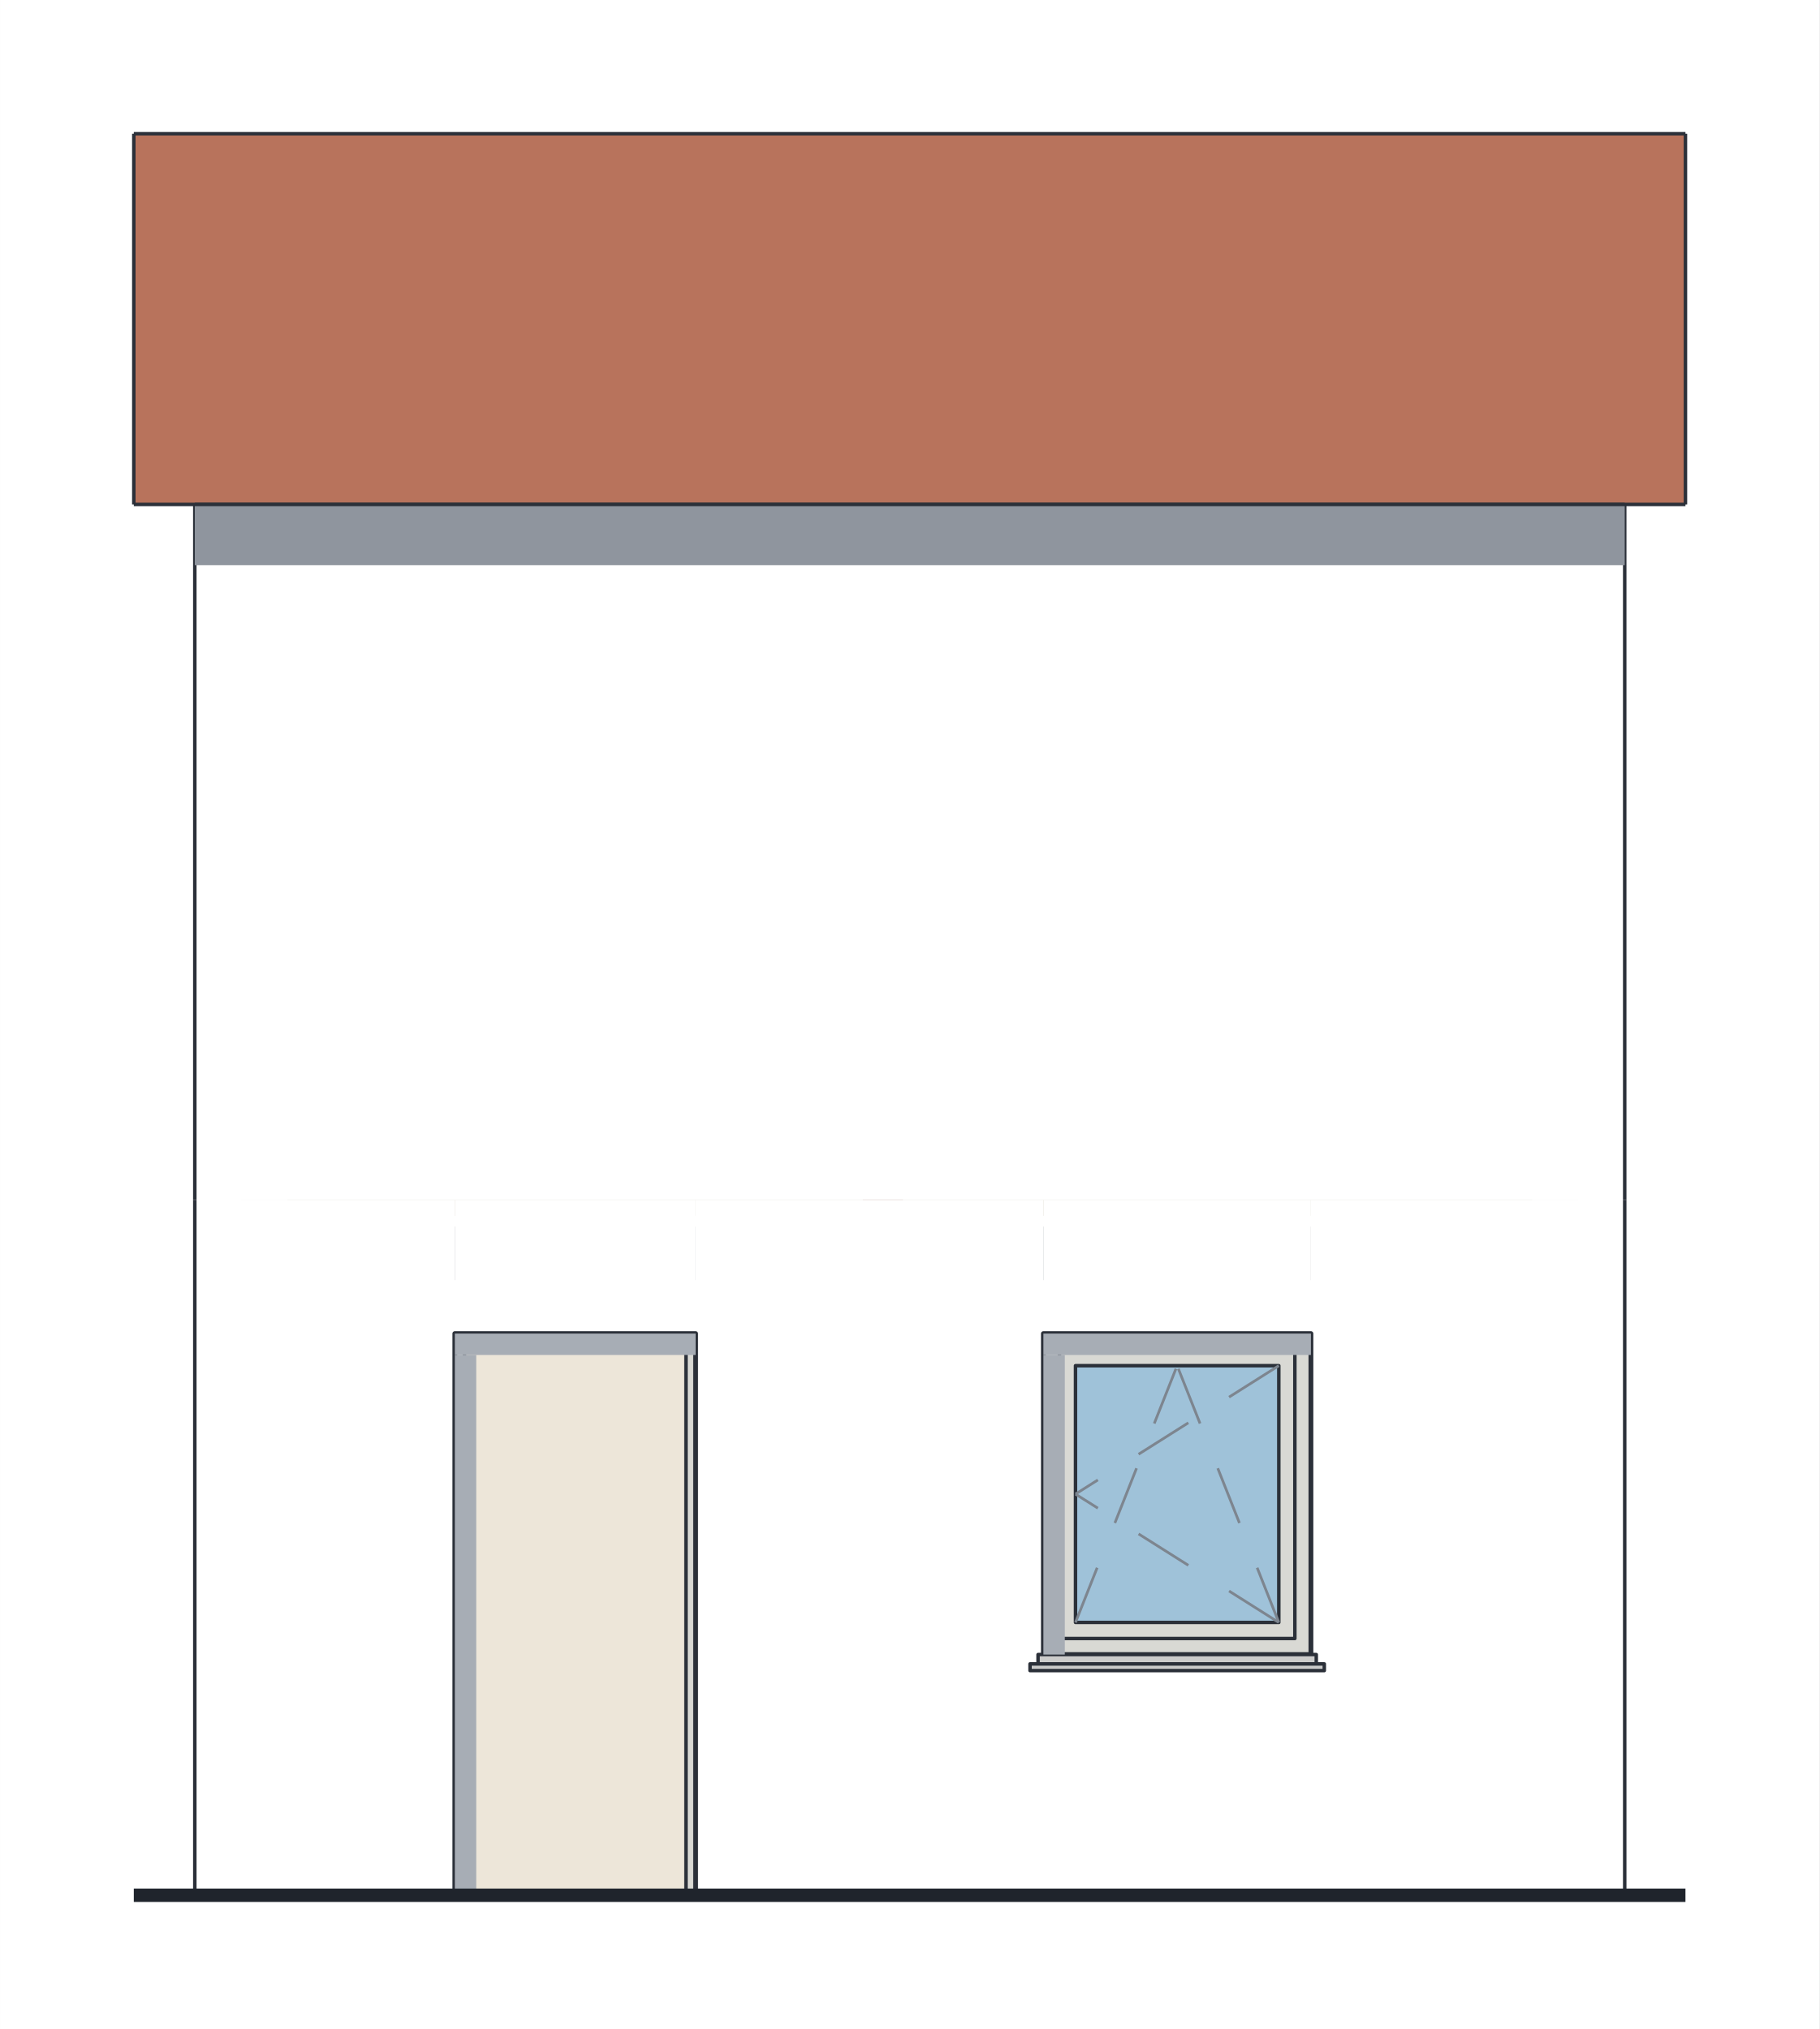
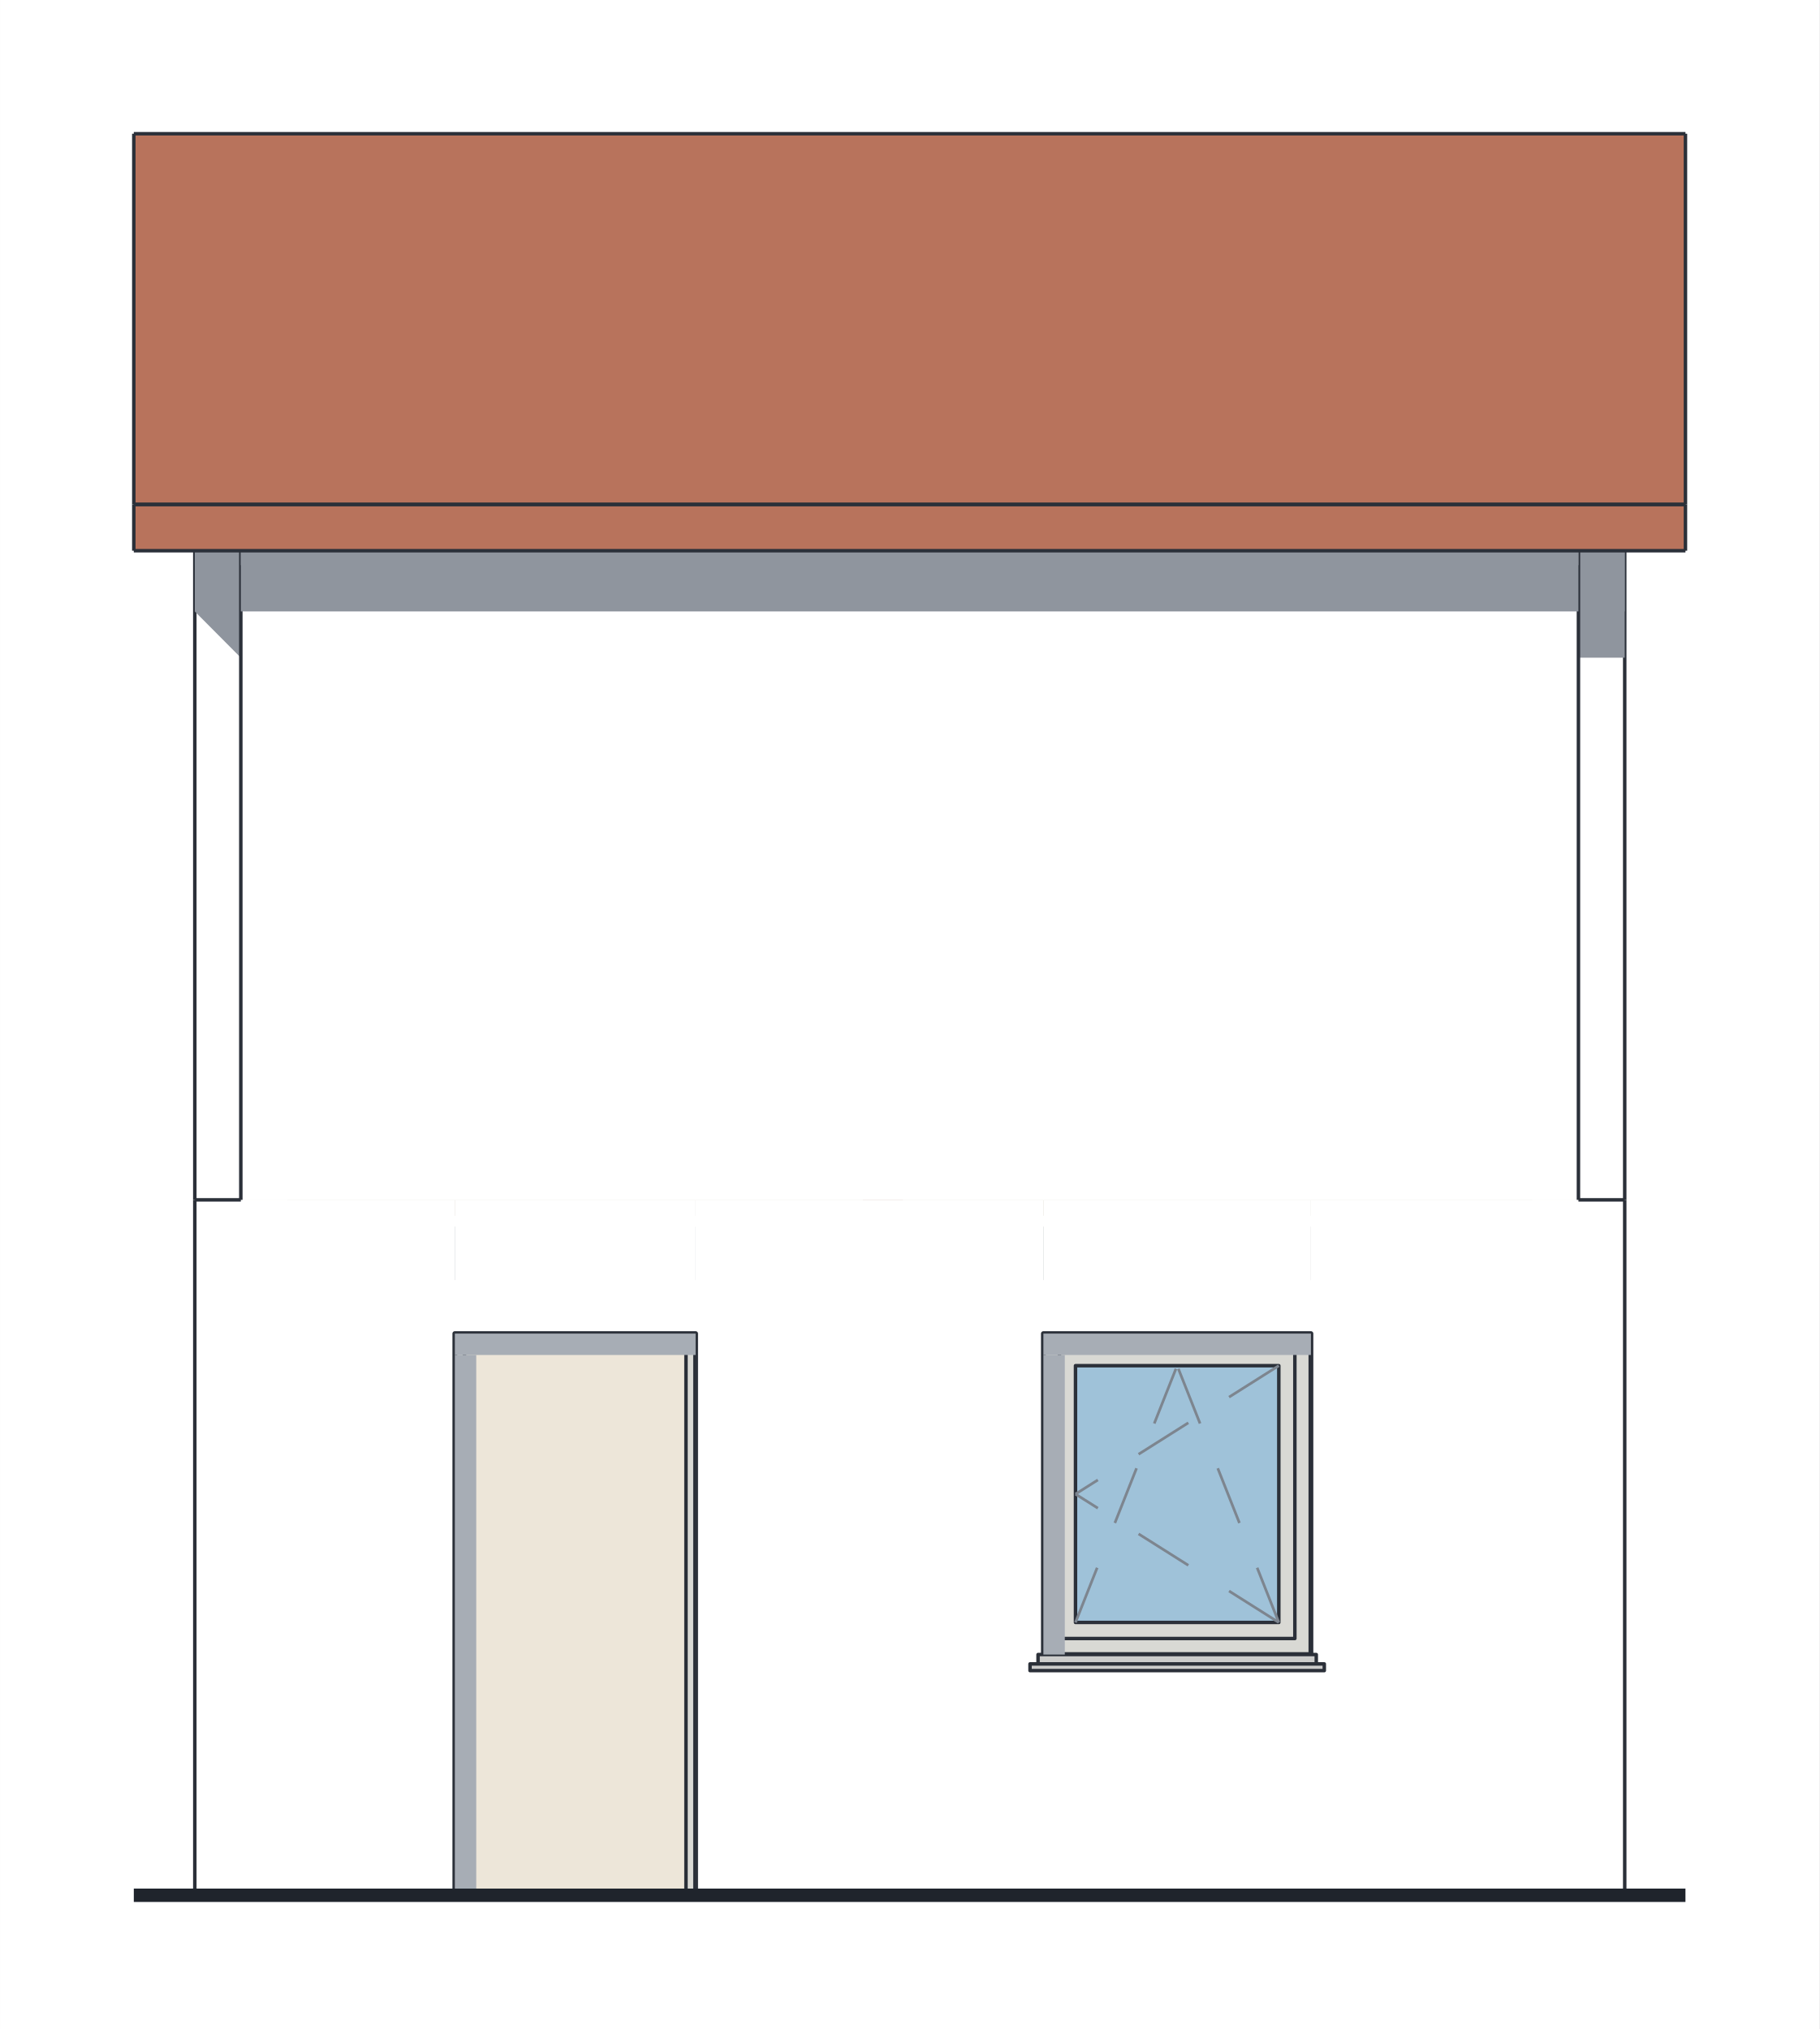
<svg xmlns="http://www.w3.org/2000/svg" viewBox="0.1 0 6.8 7.586" width="68mm" height="75.856mm">
  <rect x="0.1" y="0" width="6.8" height="7.586" fill="#ffffff" />
  <polygon points="6.173,7.086 6.173,4.486 5.4,4.486 5.4,7.086" fill="#ffffff" stroke="none" stroke-width="0" stroke-linejoin="round" />
  <polygon points="5.4,7.086 5.4,6.186 4,6.186 4,7.086" fill="#ffffff" stroke="none" stroke-width="0" stroke-linejoin="round" />
  <polygon points="5.4,4.886 5.4,4.486 4,4.486 4,4.886" fill="#ffffff" stroke="none" stroke-width="0" stroke-linejoin="round" />
  <polygon points="4,7.086 4,4.486 0.828,4.486 0.828,7.086" fill="#ffffff" stroke="none" stroke-width="0" stroke-linejoin="round" />
  <polygon points="6.173,4.486 6.173,1.886 0.828,1.886 0.828,4.486" fill="#ffffff" stroke="none" stroke-width="0" stroke-linejoin="round" />
  <polygon points="0.6,1.886 6.4,1.886 6.4,0.5 0.6,0.5" fill="#b8735c" stroke="none" stroke-width="0" stroke-linejoin="round" />
  <polygon points="1,4.546 6,4.546 6,4.486 1,4.486" fill="#c9c2b3" stroke="none" stroke-width="0" stroke-linejoin="round" />
  <polygon points="1,4.586 6,4.586 6,4.546 1,4.546" fill="#ffffff" stroke="none" stroke-width="0" stroke-linejoin="round" />
  <polygon points="1,4.786 6,4.786 6,4.586 1,4.586" fill="#9aa0a6" stroke="none" stroke-width="0" stroke-linejoin="round" />
  <polygon points="5.827,7.086 6.173,7.086 6.173,4.486 5.827,4.486" fill="#ffffff" stroke="none" stroke-width="0" stroke-linejoin="round" />
  <polygon points="1.173,7.086 1.173,4.486 0.828,4.486 0.828,7.086" fill="#ffffff" stroke="none" stroke-width="0" stroke-linejoin="round" />
  <polygon points="3.325,7.086 3.475,7.086 3.475,4.486 3.325,4.486" fill="#8c5544" stroke="none" stroke-width="0" stroke-linejoin="round" />
+   <polygon points="1,4.486 6,4.486 6,2.059 1,2.059" fill="#ffffff" stroke="none" stroke-width="0" stroke-linejoin="round" />
  <polygon points="5.827,4.486 6.173,4.486 6.173,1.886 5.827,1.886" fill="#ffffff" stroke="none" stroke-width="0" stroke-linejoin="round" />
  <polygon points="1.173,4.486 1.173,1.886 0.828,1.886 0.828,4.486" fill="#ffffff" stroke="none" stroke-width="0" stroke-linejoin="round" />
+   <line x1="6.173" y1="4.486" x2="6.173" y2="2.059" stroke="#2b3039" stroke-width="0.013" />
+   <line x1="0.828" y1="4.486" x2="0.828" y2="2.059" stroke="#2b3039" stroke-width="0.013" />
+   <polygon points="6,2.059 6,2.286 1,2.286 1,2.059" fill="#8f959e" stroke="none" stroke-width="0" stroke-linejoin="round" />
  <polygon points="5.827,1.886 6.173,1.886 6.173,2.286 5.827,2.286" fill="#8f959e" stroke="none" stroke-width="0" stroke-linejoin="round" />
  <polygon points="0.828,1.886 1.173,1.886 1.173,2.286 1,2.286 0.828,2.113" fill="#8f959e" stroke="none" stroke-width="0" stroke-linejoin="round" />
+   <polygon points="1,2.059 6,2.059 6,2.459 1,2.459" fill="#8f959e" stroke="none" stroke-width="0" stroke-linejoin="round" />
+   <polygon points="5.827,2.059 6.173,2.059 6.173,2.459 5.827,2.459" fill="#8f959e" stroke="none" stroke-width="0" stroke-linejoin="round" />
+   <polygon points="0.828,2.059 1.173,2.059 1.173,2.459 1,2.459 0.828,2.286" fill="#8f959e" stroke="none" stroke-width="0" stroke-linejoin="round" />
  <polygon points="0.828,7.086 1.8,7.086 1.8,4.486 0.828,4.486" fill="#ffffff" stroke="none" stroke-width="0" stroke-linejoin="round" />
  <polygon points="1.8,4.986 2.7,4.986 2.7,4.486 1.8,4.486" fill="#ffffff" stroke="none" stroke-width="0" stroke-linejoin="round" />
  <polygon points="2.7,7.086 4,7.086 4,4.486 2.7,4.486" fill="#ffffff" stroke="none" stroke-width="0" stroke-linejoin="round" />
  <polygon points="4,7.086 5,7.086 5,6.186 4,6.186" fill="#ffffff" stroke="none" stroke-width="0" stroke-linejoin="round" />
  <polygon points="4,4.986 5,4.986 5,4.486 4,4.486" fill="#ffffff" stroke="none" stroke-width="0" stroke-linejoin="round" />
  <polygon points="5,7.086 6.173,7.086 6.173,4.486 5,4.486" fill="#ffffff" stroke="none" stroke-width="0" stroke-linejoin="round" />
-   <polygon points="0.828,4.486 6.173,4.486 6.173,1.886 0.828,1.886" fill="#ffffff" stroke="none" stroke-width="0" stroke-linejoin="round" />
+   <polygon points="1,4.486 6,4.486 6,2.059 1,2.059" fill="#ffffff" stroke="none" stroke-width="0" stroke-linejoin="round" />
  <line x1="0.828" y1="7.086" x2="1.8" y2="7.086" stroke="#2b3039" stroke-width="0.013" />
  <line x1="2.7" y1="7.086" x2="4" y2="7.086" stroke="#2b3039" stroke-width="0.013" />
  <line x1="4" y1="7.086" x2="5" y2="7.086" stroke="#2b3039" stroke-width="0.013" />
  <line x1="5" y1="7.086" x2="6.173" y2="7.086" stroke="#2b3039" stroke-width="0.013" />
+   <line x1="0.828" y1="4.486" x2="1" y2="4.486" stroke="#2b3039" stroke-width="0.013" />
+   <line x1="6" y1="4.486" x2="6.173" y2="4.486" stroke="#2b3039" stroke-width="0.013" />
  <line x1="1.8" y1="4.986" x2="2.7" y2="4.986" stroke="#2b3039" stroke-width="0.013" />
  <line x1="4" y1="4.986" x2="5" y2="4.986" stroke="#2b3039" stroke-width="0.013" />
  <line x1="4" y1="6.186" x2="5" y2="6.186" stroke="#2b3039" stroke-width="0.013" />
-   <line x1="0.828" y1="1.886" x2="6.173" y2="1.886" stroke="#2b3039" stroke-width="0.013" />
  <line x1="1.8" y1="7.086" x2="1.8" y2="4.986" stroke="#2b3039" stroke-width="0.013" />
  <line x1="0.828" y1="7.086" x2="0.828" y2="4.486" stroke="#2b3039" stroke-width="0.013" />
-   <line x1="0.828" y1="4.486" x2="0.828" y2="1.886" stroke="#2b3039" stroke-width="0.013" />
  <line x1="2.7" y1="7.086" x2="2.7" y2="4.986" stroke="#2b3039" stroke-width="0.013" />
  <line x1="4" y1="6.186" x2="4" y2="4.986" stroke="#2b3039" stroke-width="0.013" />
  <line x1="5" y1="6.186" x2="5" y2="4.986" stroke="#2b3039" stroke-width="0.013" />
  <line x1="6.173" y1="7.086" x2="6.173" y2="4.486" stroke="#2b3039" stroke-width="0.013" />
-   <line x1="6.173" y1="4.486" x2="6.173" y2="1.886" stroke="#2b3039" stroke-width="0.013" />
-   <polygon points="0.828,1.886 6.173,1.886 6.173,2.113 0.828,2.113 0.828,2.113" fill="#8f959e" stroke="none" stroke-width="0" stroke-linejoin="round" />
+   <line x1="6" y1="4.486" x2="6" y2="2.059" stroke="#2b3039" stroke-width="0.013" />
+   <line x1="1" y1="4.486" x2="1" y2="2.059" stroke="#2b3039" stroke-width="0.013" />
+   <polygon points="6,2.059 6,2.113 1,2.113 1,2.059" fill="#8f959e" stroke="none" stroke-width="0" stroke-linejoin="round" />
+   <polygon points="1,2.059 6,2.059 6,2.286 1,2.286" fill="#8f959e" stroke="none" stroke-width="0" stroke-linejoin="round" />
  <polygon points="1.8,7.086 2.7,7.086 2.7,4.986 1.8,4.986" fill="#d9d9d4" stroke="#2b3039" stroke-width="0.018" stroke-linejoin="round" />
  <polygon points="1.836,7.086 2.664,7.086 2.664,5.049 1.836,5.049" fill="#ede6d9" stroke="#2b3039" stroke-width="0.013" stroke-linejoin="round" />
  <polygon points="1.8,5.066 2.7,5.066 2.7,4.986 1.8,4.986" fill="#a7adb5" stroke="none" stroke-width="0" stroke-linejoin="round" />
  <polygon points="1.8,7.086 1.88,7.086 1.88,5.066 1.8,5.066" fill="#a7adb5" stroke="none" stroke-width="0" stroke-linejoin="round" />
  <polygon points="4,6.186 5,6.186 5,4.986 4,4.986" fill="#d9d9d4" stroke="#2b3039" stroke-width="0.018" stroke-linejoin="round" />
  <polygon points="3.98,6.221 5.02,6.221 5.02,6.186 3.98,6.186" fill="#cccccb" stroke="#2b3039" stroke-width="0.013" stroke-linejoin="round" />
  <polygon points="3.95,6.246 5.05,6.246 5.05,6.221 3.95,6.221" fill="#cccccb" stroke="#2b3039" stroke-width="0.013" stroke-linejoin="round" />
  <polygon points="4.06,6.126 4.94,6.126 4.94,5.046 4.06,5.046" fill="none" stroke="#2b3039" stroke-width="0.013" stroke-linejoin="round" />
  <polygon points="4.12,6.066 4.88,6.066 4.88,5.106 4.12,5.106" fill="#9fc2d9" stroke="#2b3039" stroke-width="0.013" stroke-linejoin="round" />
  <polygon points="4,5.066 5,5.066 5,4.986 4,4.986" fill="#a7adb5" stroke="none" stroke-width="0" stroke-linejoin="round" />
  <polygon points="4,6.186 4.08,6.186 4.08,5.066 4,5.066" fill="#a7adb5" stroke="none" stroke-width="0" stroke-linejoin="round" />
  <line x1="4.88" y1="6.066" x2="4.12" y2="5.586" stroke="#7d858f" stroke-width="0.01" stroke-dasharray="0.22 0.18" />
  <line x1="4.88" y1="5.106" x2="4.12" y2="5.586" stroke="#7d858f" stroke-width="0.01" stroke-dasharray="0.22 0.18" />
  <line x1="4.12" y1="6.066" x2="4.5" y2="5.106" stroke="#7d858f" stroke-width="0.01" stroke-dasharray="0.22 0.18" />
  <line x1="4.88" y1="6.066" x2="4.5" y2="5.106" stroke="#7d858f" stroke-width="0.01" stroke-dasharray="0.22 0.18" />
+   <polygon points="0.6,1.886 6.4,1.886 6.4,2.059 0.6,2.059" fill="#b8735c" stroke="none" stroke-width="0" stroke-linejoin="round" />
  <line x1="0.6" y1="1.886" x2="6.4" y2="1.886" stroke="#2b3039" stroke-width="0.013" />
  <line x1="6.4" y1="1.886" x2="6.4" y2="0.5" stroke="#2b3039" stroke-width="0.013" />
  <line x1="6.4" y1="0.5" x2="0.6" y2="0.5" stroke="#2b3039" stroke-width="0.013" />
  <line x1="0.6" y1="0.5" x2="0.6" y2="1.886" stroke="#2b3039" stroke-width="0.013" />
+   <line x1="0.6" y1="1.886" x2="6.4" y2="1.886" stroke="#2b3039" stroke-width="0.013" />
+   <line x1="6.4" y1="1.886" x2="6.4" y2="2.059" stroke="#2b3039" stroke-width="0.013" />
+   <line x1="6.4" y1="2.059" x2="0.6" y2="2.059" stroke="#2b3039" stroke-width="0.013" />
+   <line x1="0.6" y1="2.059" x2="0.6" y2="1.886" stroke="#2b3039" stroke-width="0.013" />
  <line x1="0.6" y1="7.086" x2="6.4" y2="7.086" stroke="#1f242c" stroke-width="0.05" />
</svg>
